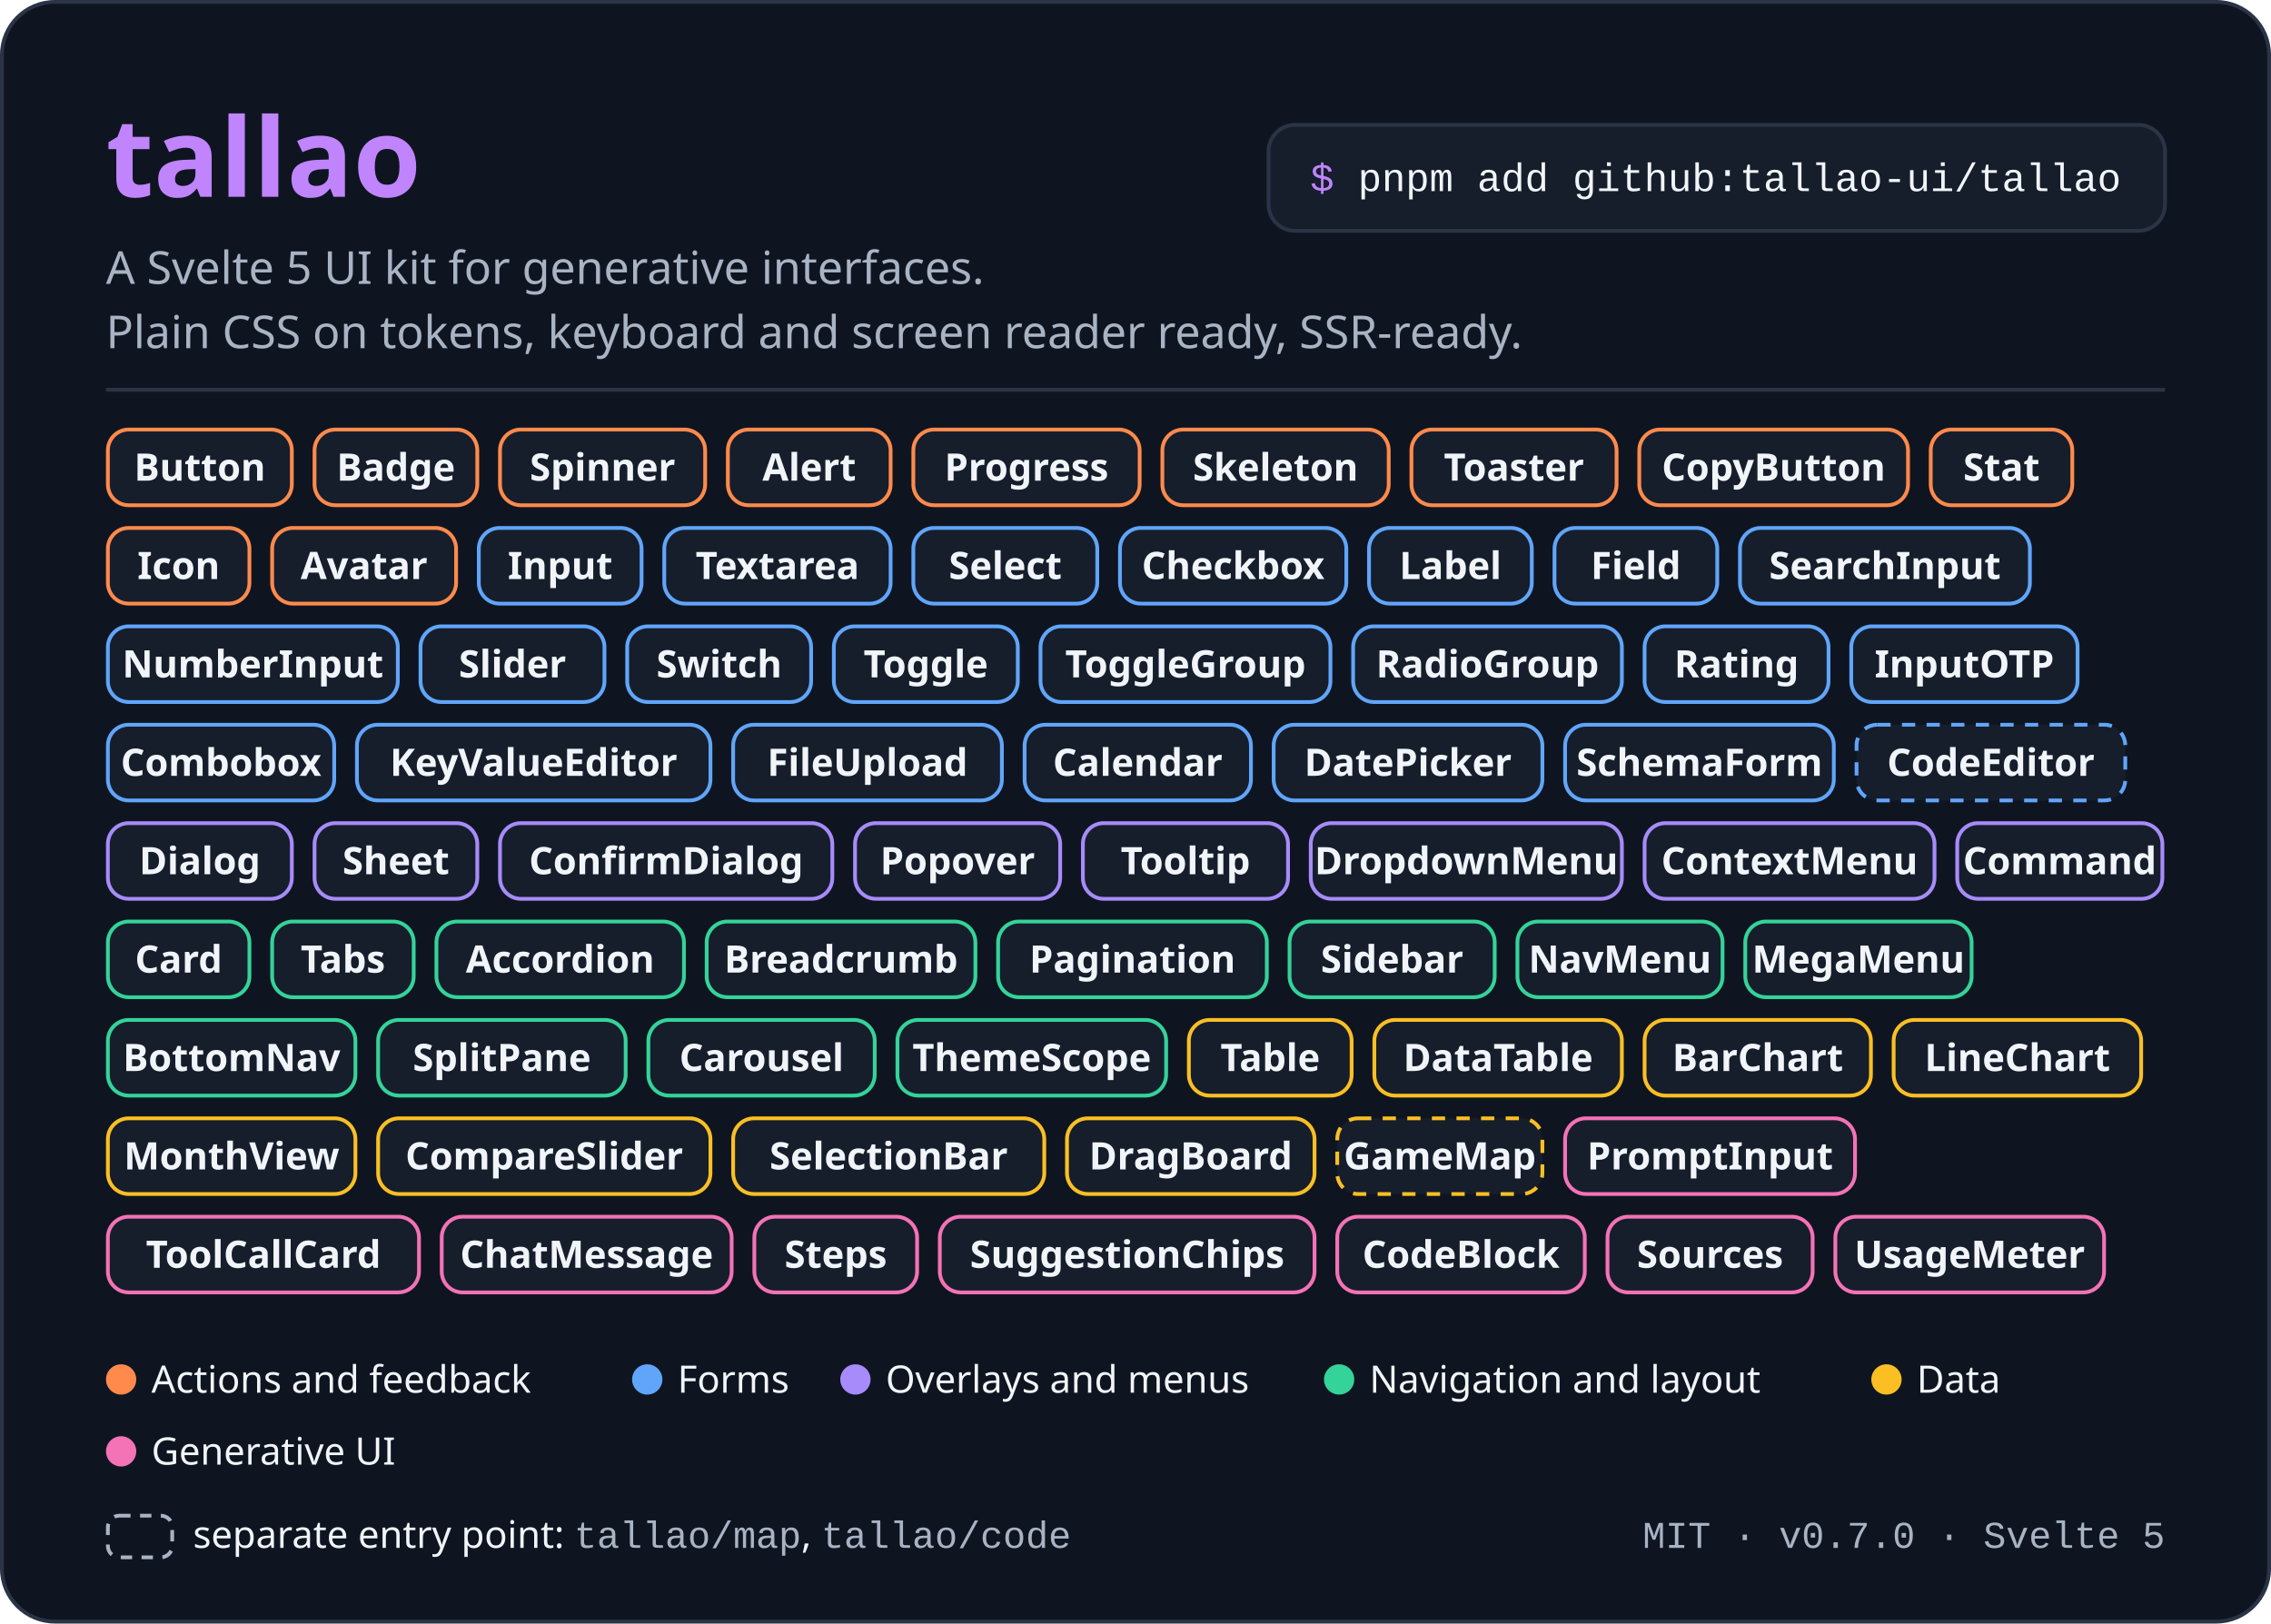
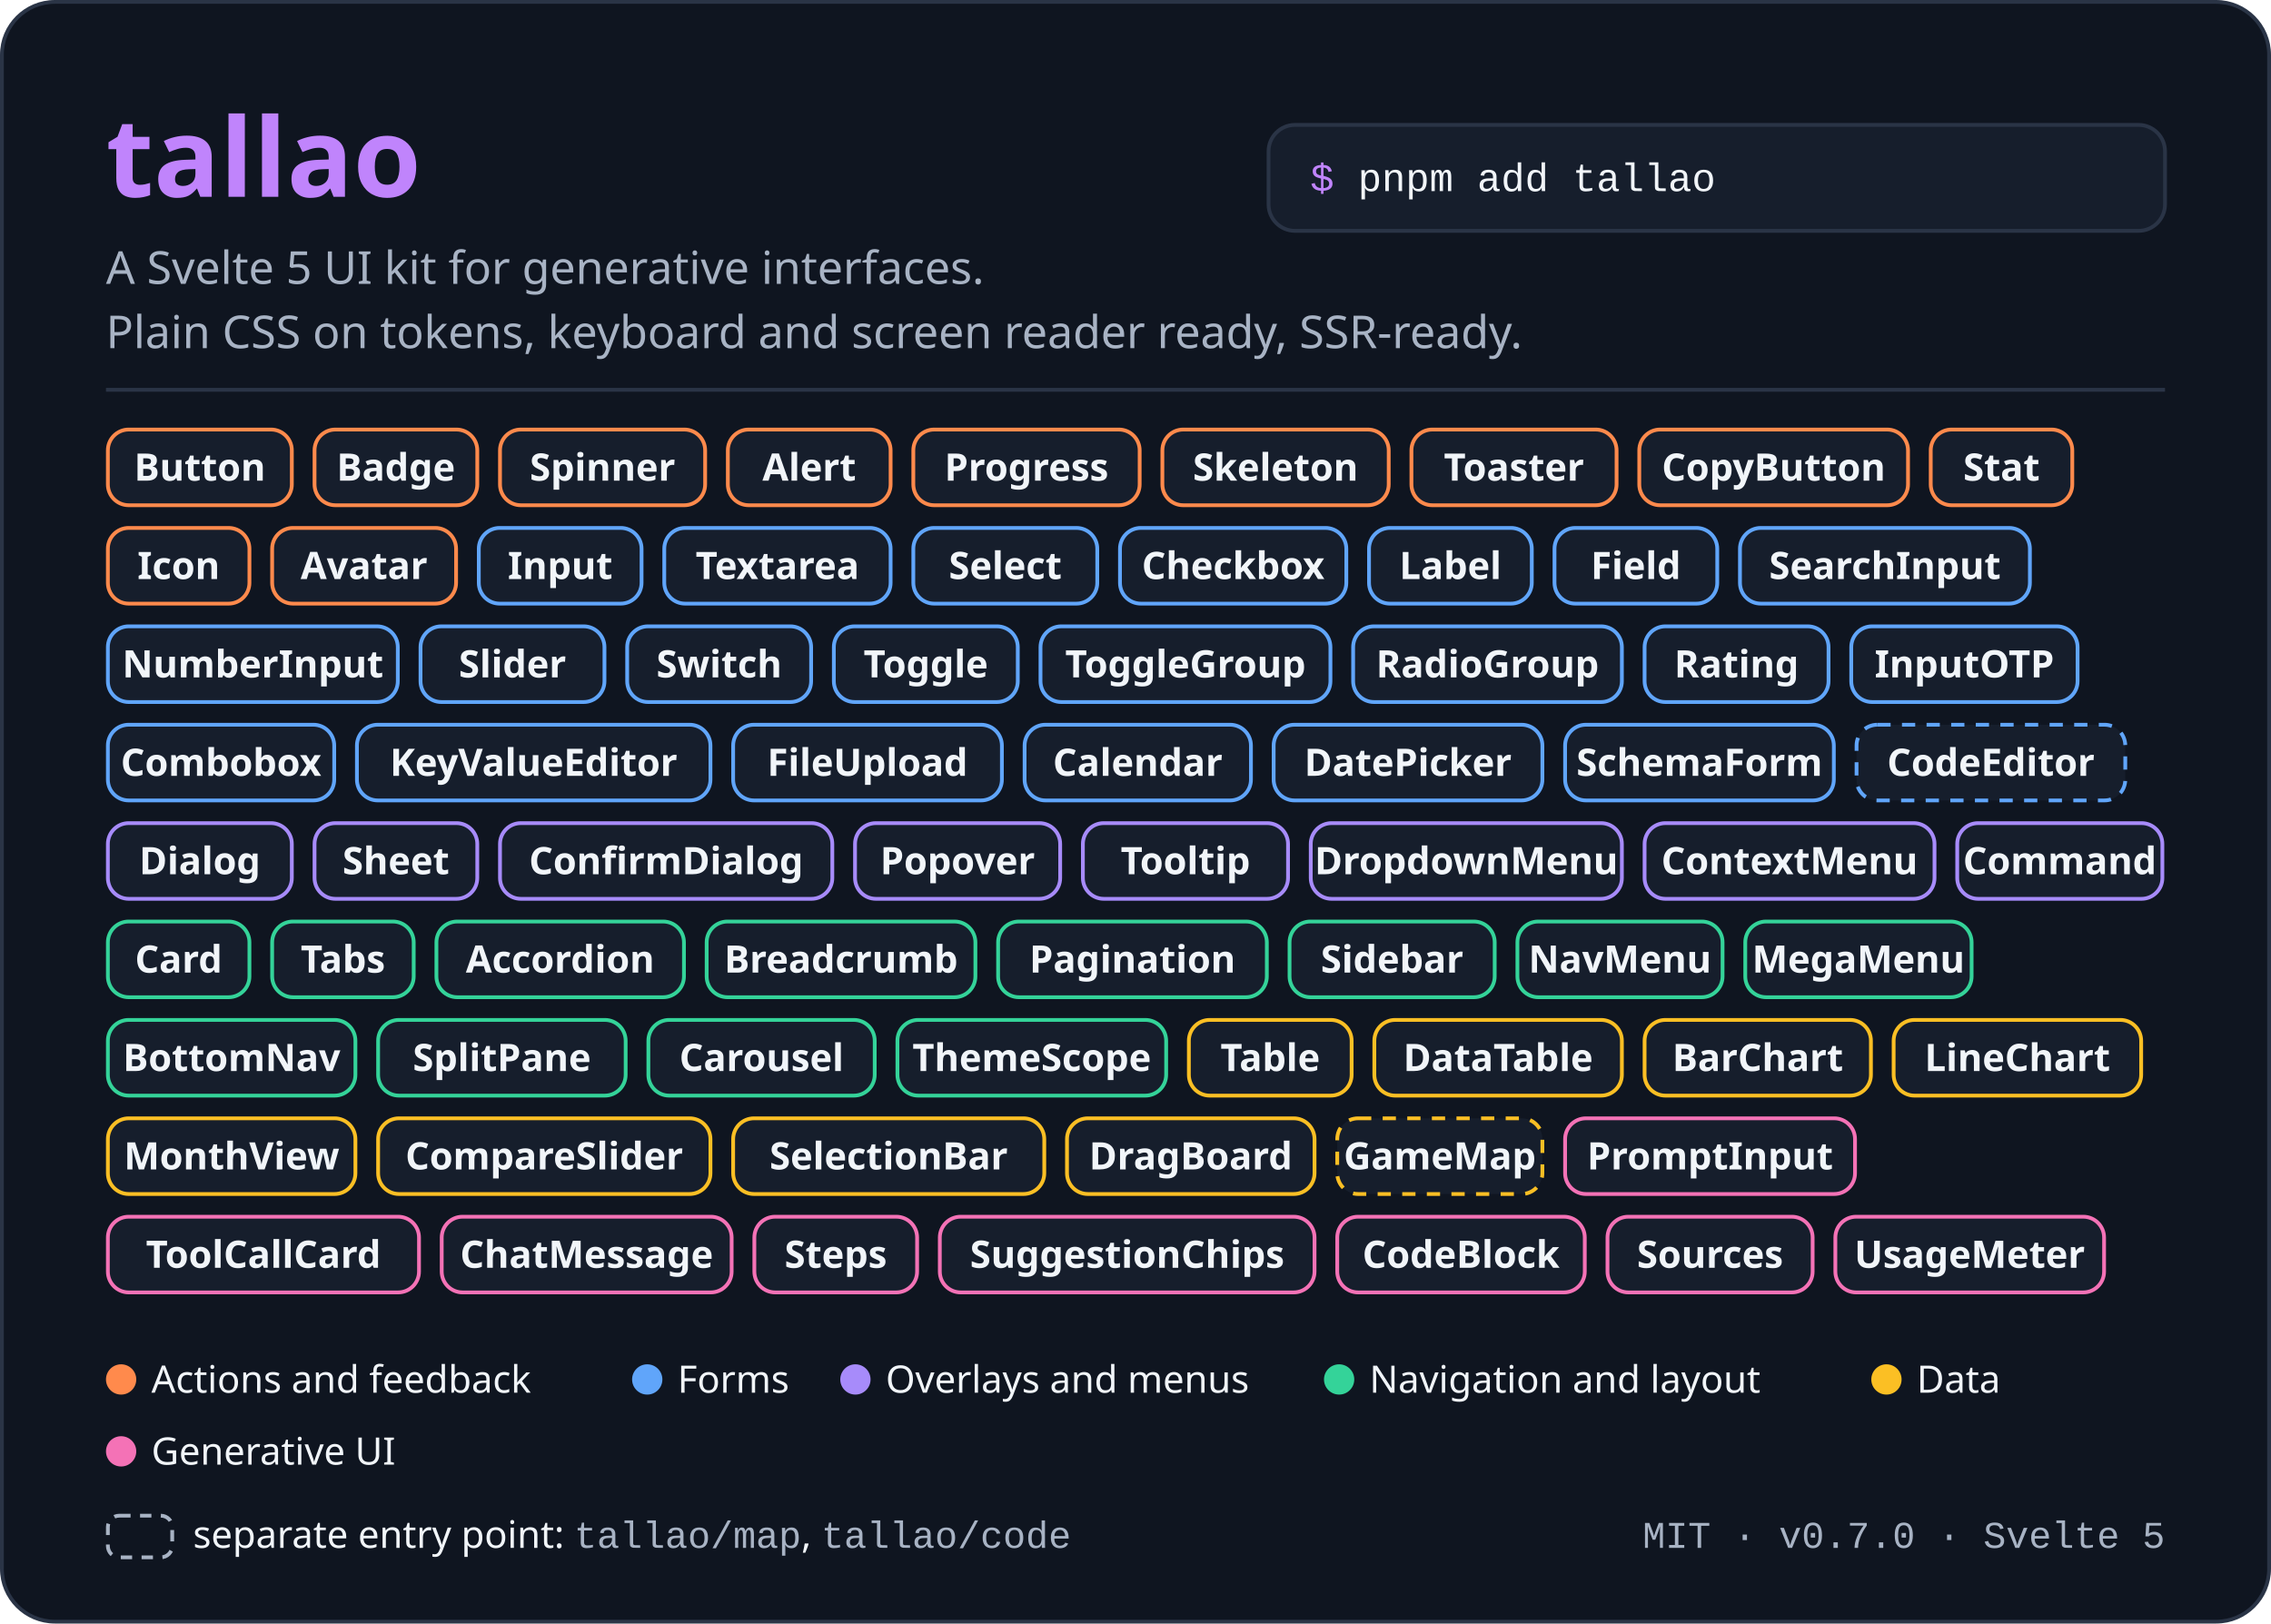
<svg xmlns="http://www.w3.org/2000/svg" viewBox="0 0 1200 858" width="1200" height="858" role="img" aria-labelledby="t d">
  <style>.s{font-family:-apple-system, BlinkMacSystemFont, 'Segoe UI', 'Noto Sans', Helvetica, Arial, sans-serif}.m{font-family:ui-monospace, SFMono-Regular, 'SF Mono', Menlo, Consolas, 'Liberation Mono', monospace}</style>
  <rect x="1" y="1" width="1198" height="856" rx="28" fill="#0f1520" stroke="#2a3446" stroke-width="2" />
  <text class="s" x="56" y="104" font-size="58" font-weight="800" fill="#c084fc">tallao</text>
  <text class="s" x="56" y="150" font-size="24" fill="#a8b3c4">A Svelte 5 UI kit for generative interfaces.</text>
  <text class="s" x="56" y="184" font-size="24" fill="#a8b3c4">Plain CSS on tokens, keyboard and screen reader ready, SSR-ready.</text>
  <rect x="670.3" y="66" width="473.7" height="56" rx="14" fill="#161e2c" stroke="#2a3446" stroke-width="2" />
  <text class="m" x="692.3" y="101" font-size="21" fill="#f1f5f9">
-     <tspan fill="#c084fc">$</tspan> pnpm add github:tallao-ui/tallao</text>
+     <tspan fill="#c084fc">$</tspan> pnpm add tallao</text>
  <line x1="56" y1="206" x2="1144" y2="206" stroke="#2a3446" stroke-width="2" />
  <rect x="57.0" y="227" width="97.2" height="40" rx="11" fill="#161e2c" stroke="#ff8a4c" stroke-width="2" />
  <text class="s" x="105.6" y="254" font-size="20" font-weight="600" text-anchor="middle" fill="#f1f5f9">Button</text>
  <rect x="166.2" y="227" width="86.0" height="40" rx="11" fill="#161e2c" stroke="#ff8a4c" stroke-width="2" />
  <text class="s" x="209.2" y="254" font-size="20" font-weight="600" text-anchor="middle" fill="#f1f5f9">Badge</text>
  <rect x="264.2" y="227" width="108.4" height="40" rx="11" fill="#161e2c" stroke="#ff8a4c" stroke-width="2" />
  <text class="s" x="318.4" y="254" font-size="20" font-weight="600" text-anchor="middle" fill="#f1f5f9">Spinner</text>
  <rect x="384.6" y="227" width="86.0" height="40" rx="11" fill="#161e2c" stroke="#ff8a4c" stroke-width="2" />
  <text class="s" x="427.6" y="254" font-size="20" font-weight="600" text-anchor="middle" fill="#f1f5f9">Alert</text>
  <rect x="482.6" y="227" width="119.6" height="40" rx="11" fill="#161e2c" stroke="#ff8a4c" stroke-width="2" />
  <text class="s" x="542.4" y="254" font-size="20" font-weight="600" text-anchor="middle" fill="#f1f5f9">Progress</text>
  <rect x="614.2" y="227" width="119.6" height="40" rx="11" fill="#161e2c" stroke="#ff8a4c" stroke-width="2" />
  <text class="s" x="674.0" y="254" font-size="20" font-weight="600" text-anchor="middle" fill="#f1f5f9">Skeleton</text>
  <rect x="745.8" y="227" width="108.4" height="40" rx="11" fill="#161e2c" stroke="#ff8a4c" stroke-width="2" />
  <text class="s" x="800.0" y="254" font-size="20" font-weight="600" text-anchor="middle" fill="#f1f5f9">Toaster</text>
  <rect x="866.2" y="227" width="142.0" height="40" rx="11" fill="#161e2c" stroke="#ff8a4c" stroke-width="2" />
  <text class="s" x="937.2" y="254" font-size="20" font-weight="600" text-anchor="middle" fill="#f1f5f9">CopyButton</text>
  <rect x="1020.2" y="227" width="74.8" height="40" rx="11" fill="#161e2c" stroke="#ff8a4c" stroke-width="2" />
  <text class="s" x="1057.6" y="254" font-size="20" font-weight="600" text-anchor="middle" fill="#f1f5f9">Stat</text>
  <rect x="57.0" y="279" width="74.8" height="40" rx="11" fill="#161e2c" stroke="#ff8a4c" stroke-width="2" />
  <text class="s" x="94.4" y="306" font-size="20" font-weight="600" text-anchor="middle" fill="#f1f5f9">Icon</text>
  <rect x="143.8" y="279" width="97.2" height="40" rx="11" fill="#161e2c" stroke="#ff8a4c" stroke-width="2" />
  <text class="s" x="192.4" y="306" font-size="20" font-weight="600" text-anchor="middle" fill="#f1f5f9">Avatar</text>
  <rect x="253.0" y="279" width="86.0" height="40" rx="11" fill="#161e2c" stroke="#60a5fa" stroke-width="2" />
  <text class="s" x="296.0" y="306" font-size="20" font-weight="600" text-anchor="middle" fill="#f1f5f9">Input</text>
  <rect x="351.0" y="279" width="119.6" height="40" rx="11" fill="#161e2c" stroke="#60a5fa" stroke-width="2" />
  <text class="s" x="410.8" y="306" font-size="20" font-weight="600" text-anchor="middle" fill="#f1f5f9">Textarea</text>
  <rect x="482.6" y="279" width="97.2" height="40" rx="11" fill="#161e2c" stroke="#60a5fa" stroke-width="2" />
  <text class="s" x="531.2" y="306" font-size="20" font-weight="600" text-anchor="middle" fill="#f1f5f9">Select</text>
  <rect x="591.8" y="279" width="119.6" height="40" rx="11" fill="#161e2c" stroke="#60a5fa" stroke-width="2" />
  <text class="s" x="651.6" y="306" font-size="20" font-weight="600" text-anchor="middle" fill="#f1f5f9">Checkbox</text>
  <rect x="723.4" y="279" width="86.0" height="40" rx="11" fill="#161e2c" stroke="#60a5fa" stroke-width="2" />
  <text class="s" x="766.4" y="306" font-size="20" font-weight="600" text-anchor="middle" fill="#f1f5f9">Label</text>
  <rect x="821.4" y="279" width="86.0" height="40" rx="11" fill="#161e2c" stroke="#60a5fa" stroke-width="2" />
  <text class="s" x="864.4" y="306" font-size="20" font-weight="600" text-anchor="middle" fill="#f1f5f9">Field</text>
  <rect x="919.4" y="279" width="153.2" height="40" rx="11" fill="#161e2c" stroke="#60a5fa" stroke-width="2" />
  <text class="s" x="996.0" y="306" font-size="20" font-weight="600" text-anchor="middle" fill="#f1f5f9">SearchInput</text>
  <rect x="57.0" y="331" width="153.2" height="40" rx="11" fill="#161e2c" stroke="#60a5fa" stroke-width="2" />
  <text class="s" x="133.6" y="358" font-size="20" font-weight="600" text-anchor="middle" fill="#f1f5f9">NumberInput</text>
  <rect x="222.2" y="331" width="97.2" height="40" rx="11" fill="#161e2c" stroke="#60a5fa" stroke-width="2" />
  <text class="s" x="270.8" y="358" font-size="20" font-weight="600" text-anchor="middle" fill="#f1f5f9">Slider</text>
  <rect x="331.4" y="331" width="97.2" height="40" rx="11" fill="#161e2c" stroke="#60a5fa" stroke-width="2" />
  <text class="s" x="380.0" y="358" font-size="20" font-weight="600" text-anchor="middle" fill="#f1f5f9">Switch</text>
  <rect x="440.6" y="331" width="97.2" height="40" rx="11" fill="#161e2c" stroke="#60a5fa" stroke-width="2" />
  <text class="s" x="489.2" y="358" font-size="20" font-weight="600" text-anchor="middle" fill="#f1f5f9">Toggle</text>
  <rect x="549.8" y="331" width="153.2" height="40" rx="11" fill="#161e2c" stroke="#60a5fa" stroke-width="2" />
  <text class="s" x="626.4" y="358" font-size="20" font-weight="600" text-anchor="middle" fill="#f1f5f9">ToggleGroup</text>
  <rect x="715.0" y="331" width="142.0" height="40" rx="11" fill="#161e2c" stroke="#60a5fa" stroke-width="2" />
  <text class="s" x="786.0" y="358" font-size="20" font-weight="600" text-anchor="middle" fill="#f1f5f9">RadioGroup</text>
  <rect x="869.0" y="331" width="97.2" height="40" rx="11" fill="#161e2c" stroke="#60a5fa" stroke-width="2" />
  <text class="s" x="917.6" y="358" font-size="20" font-weight="600" text-anchor="middle" fill="#f1f5f9">Rating</text>
  <rect x="978.2" y="331" width="119.6" height="40" rx="11" fill="#161e2c" stroke="#60a5fa" stroke-width="2" />
  <text class="s" x="1038.0" y="358" font-size="20" font-weight="600" text-anchor="middle" fill="#f1f5f9">InputOTP</text>
  <rect x="57.0" y="383" width="119.6" height="40" rx="11" fill="#161e2c" stroke="#60a5fa" stroke-width="2" />
  <text class="s" x="116.8" y="410" font-size="20" font-weight="600" text-anchor="middle" fill="#f1f5f9">Combobox</text>
  <rect x="188.6" y="383" width="186.8" height="40" rx="11" fill="#161e2c" stroke="#60a5fa" stroke-width="2" />
  <text class="s" x="282.0" y="410" font-size="20" font-weight="600" text-anchor="middle" fill="#f1f5f9">KeyValueEditor</text>
  <rect x="387.4" y="383" width="142.0" height="40" rx="11" fill="#161e2c" stroke="#60a5fa" stroke-width="2" />
  <text class="s" x="458.4" y="410" font-size="20" font-weight="600" text-anchor="middle" fill="#f1f5f9">FileUpload</text>
  <rect x="541.4" y="383" width="119.6" height="40" rx="11" fill="#161e2c" stroke="#60a5fa" stroke-width="2" />
  <text class="s" x="601.2" y="410" font-size="20" font-weight="600" text-anchor="middle" fill="#f1f5f9">Calendar</text>
  <rect x="673.0" y="383" width="142.0" height="40" rx="11" fill="#161e2c" stroke="#60a5fa" stroke-width="2" />
  <text class="s" x="744.0" y="410" font-size="20" font-weight="600" text-anchor="middle" fill="#f1f5f9">DatePicker</text>
  <rect x="827.0" y="383" width="142.0" height="40" rx="11" fill="#161e2c" stroke="#60a5fa" stroke-width="2" />
  <text class="s" x="898.0" y="410" font-size="20" font-weight="600" text-anchor="middle" fill="#f1f5f9">SchemaForm</text>
  <rect x="981.0" y="383" width="142.0" height="40" rx="11" fill="#161e2c" stroke="#60a5fa" stroke-width="2" stroke-dasharray="7 6" />
  <text class="s" x="1052.0" y="410" font-size="20" font-weight="600" text-anchor="middle" fill="#f1f5f9">CodeEditor</text>
  <rect x="57.0" y="435" width="97.2" height="40" rx="11" fill="#161e2c" stroke="#a78bfa" stroke-width="2" />
  <text class="s" x="105.6" y="462" font-size="20" font-weight="600" text-anchor="middle" fill="#f1f5f9">Dialog</text>
  <rect x="166.2" y="435" width="86.0" height="40" rx="11" fill="#161e2c" stroke="#a78bfa" stroke-width="2" />
  <text class="s" x="209.2" y="462" font-size="20" font-weight="600" text-anchor="middle" fill="#f1f5f9">Sheet</text>
  <rect x="264.2" y="435" width="175.6" height="40" rx="11" fill="#161e2c" stroke="#a78bfa" stroke-width="2" />
  <text class="s" x="352.0" y="462" font-size="20" font-weight="600" text-anchor="middle" fill="#f1f5f9">ConfirmDialog</text>
  <rect x="451.8" y="435" width="108.4" height="40" rx="11" fill="#161e2c" stroke="#a78bfa" stroke-width="2" />
  <text class="s" x="506.0" y="462" font-size="20" font-weight="600" text-anchor="middle" fill="#f1f5f9">Popover</text>
  <rect x="572.2" y="435" width="108.4" height="40" rx="11" fill="#161e2c" stroke="#a78bfa" stroke-width="2" />
  <text class="s" x="626.4" y="462" font-size="20" font-weight="600" text-anchor="middle" fill="#f1f5f9">Tooltip</text>
  <rect x="692.6" y="435" width="164.4" height="40" rx="11" fill="#161e2c" stroke="#a78bfa" stroke-width="2" />
  <text class="s" x="774.8" y="462" font-size="20" font-weight="600" text-anchor="middle" fill="#f1f5f9">DropdownMenu</text>
  <rect x="869.0" y="435" width="153.2" height="40" rx="11" fill="#161e2c" stroke="#a78bfa" stroke-width="2" />
  <text class="s" x="945.6" y="462" font-size="20" font-weight="600" text-anchor="middle" fill="#f1f5f9">ContextMenu</text>
  <rect x="1034.2" y="435" width="108.4" height="40" rx="11" fill="#161e2c" stroke="#a78bfa" stroke-width="2" />
  <text class="s" x="1088.4" y="462" font-size="20" font-weight="600" text-anchor="middle" fill="#f1f5f9">Command</text>
  <rect x="57.0" y="487" width="74.8" height="40" rx="11" fill="#161e2c" stroke="#34d399" stroke-width="2" />
  <text class="s" x="94.4" y="514" font-size="20" font-weight="600" text-anchor="middle" fill="#f1f5f9">Card</text>
  <rect x="143.8" y="487" width="74.8" height="40" rx="11" fill="#161e2c" stroke="#34d399" stroke-width="2" />
  <text class="s" x="181.2" y="514" font-size="20" font-weight="600" text-anchor="middle" fill="#f1f5f9">Tabs</text>
  <rect x="230.6" y="487" width="130.8" height="40" rx="11" fill="#161e2c" stroke="#34d399" stroke-width="2" />
  <text class="s" x="296.0" y="514" font-size="20" font-weight="600" text-anchor="middle" fill="#f1f5f9">Accordion</text>
  <rect x="373.4" y="487" width="142.0" height="40" rx="11" fill="#161e2c" stroke="#34d399" stroke-width="2" />
  <text class="s" x="444.4" y="514" font-size="20" font-weight="600" text-anchor="middle" fill="#f1f5f9">Breadcrumb</text>
  <rect x="527.4" y="487" width="142.0" height="40" rx="11" fill="#161e2c" stroke="#34d399" stroke-width="2" />
  <text class="s" x="598.4" y="514" font-size="20" font-weight="600" text-anchor="middle" fill="#f1f5f9">Pagination</text>
  <rect x="681.4" y="487" width="108.4" height="40" rx="11" fill="#161e2c" stroke="#34d399" stroke-width="2" />
  <text class="s" x="735.6" y="514" font-size="20" font-weight="600" text-anchor="middle" fill="#f1f5f9">Sidebar</text>
  <rect x="801.8" y="487" width="108.4" height="40" rx="11" fill="#161e2c" stroke="#34d399" stroke-width="2" />
  <text class="s" x="856.0" y="514" font-size="20" font-weight="600" text-anchor="middle" fill="#f1f5f9">NavMenu</text>
  <rect x="922.2" y="487" width="119.6" height="40" rx="11" fill="#161e2c" stroke="#34d399" stroke-width="2" />
  <text class="s" x="982.0" y="514" font-size="20" font-weight="600" text-anchor="middle" fill="#f1f5f9">MegaMenu</text>
  <rect x="57.0" y="539" width="130.8" height="40" rx="11" fill="#161e2c" stroke="#34d399" stroke-width="2" />
  <text class="s" x="122.4" y="566" font-size="20" font-weight="600" text-anchor="middle" fill="#f1f5f9">BottomNav</text>
  <rect x="199.8" y="539" width="130.8" height="40" rx="11" fill="#161e2c" stroke="#34d399" stroke-width="2" />
  <text class="s" x="265.2" y="566" font-size="20" font-weight="600" text-anchor="middle" fill="#f1f5f9">SplitPane</text>
  <rect x="342.6" y="539" width="119.6" height="40" rx="11" fill="#161e2c" stroke="#34d399" stroke-width="2" />
  <text class="s" x="402.4" y="566" font-size="20" font-weight="600" text-anchor="middle" fill="#f1f5f9">Carousel</text>
  <rect x="474.2" y="539" width="142.0" height="40" rx="11" fill="#161e2c" stroke="#34d399" stroke-width="2" />
  <text class="s" x="545.2" y="566" font-size="20" font-weight="600" text-anchor="middle" fill="#f1f5f9">ThemeScope</text>
  <rect x="628.2" y="539" width="86.0" height="40" rx="11" fill="#161e2c" stroke="#fbbf24" stroke-width="2" />
  <text class="s" x="671.2" y="566" font-size="20" font-weight="600" text-anchor="middle" fill="#f1f5f9">Table</text>
  <rect x="726.2" y="539" width="130.8" height="40" rx="11" fill="#161e2c" stroke="#fbbf24" stroke-width="2" />
  <text class="s" x="791.6" y="566" font-size="20" font-weight="600" text-anchor="middle" fill="#f1f5f9">DataTable</text>
  <rect x="869.0" y="539" width="119.6" height="40" rx="11" fill="#161e2c" stroke="#fbbf24" stroke-width="2" />
  <text class="s" x="928.8" y="566" font-size="20" font-weight="600" text-anchor="middle" fill="#f1f5f9">BarChart</text>
  <rect x="1000.6" y="539" width="130.8" height="40" rx="11" fill="#161e2c" stroke="#fbbf24" stroke-width="2" />
  <text class="s" x="1066.0" y="566" font-size="20" font-weight="600" text-anchor="middle" fill="#f1f5f9">LineChart</text>
  <rect x="57.0" y="591" width="130.8" height="40" rx="11" fill="#161e2c" stroke="#fbbf24" stroke-width="2" />
  <text class="s" x="122.4" y="618" font-size="20" font-weight="600" text-anchor="middle" fill="#f1f5f9">MonthView</text>
  <rect x="199.8" y="591" width="175.6" height="40" rx="11" fill="#161e2c" stroke="#fbbf24" stroke-width="2" />
  <text class="s" x="287.6" y="618" font-size="20" font-weight="600" text-anchor="middle" fill="#f1f5f9">CompareSlider</text>
  <rect x="387.4" y="591" width="164.4" height="40" rx="11" fill="#161e2c" stroke="#fbbf24" stroke-width="2" />
  <text class="s" x="469.6" y="618" font-size="20" font-weight="600" text-anchor="middle" fill="#f1f5f9">SelectionBar</text>
  <rect x="563.8" y="591" width="130.8" height="40" rx="11" fill="#161e2c" stroke="#fbbf24" stroke-width="2" />
  <text class="s" x="629.2" y="618" font-size="20" font-weight="600" text-anchor="middle" fill="#f1f5f9">DragBoard</text>
  <rect x="706.6" y="591" width="108.4" height="40" rx="11" fill="#161e2c" stroke="#fbbf24" stroke-width="2" stroke-dasharray="7 6" />
  <text class="s" x="760.8" y="618" font-size="20" font-weight="600" text-anchor="middle" fill="#f1f5f9">GameMap</text>
  <rect x="827.0" y="591" width="153.2" height="40" rx="11" fill="#161e2c" stroke="#f472b6" stroke-width="2" />
  <text class="s" x="903.6" y="618" font-size="20" font-weight="600" text-anchor="middle" fill="#f1f5f9">PromptInput</text>
  <rect x="57.0" y="643" width="164.4" height="40" rx="11" fill="#161e2c" stroke="#f472b6" stroke-width="2" />
  <text class="s" x="139.2" y="670" font-size="20" font-weight="600" text-anchor="middle" fill="#f1f5f9">ToolCallCard</text>
  <rect x="233.4" y="643" width="153.2" height="40" rx="11" fill="#161e2c" stroke="#f472b6" stroke-width="2" />
  <text class="s" x="310.0" y="670" font-size="20" font-weight="600" text-anchor="middle" fill="#f1f5f9">ChatMessage</text>
  <rect x="398.6" y="643" width="86.0" height="40" rx="11" fill="#161e2c" stroke="#f472b6" stroke-width="2" />
  <text class="s" x="441.6" y="670" font-size="20" font-weight="600" text-anchor="middle" fill="#f1f5f9">Steps</text>
  <rect x="496.6" y="643" width="198.0" height="40" rx="11" fill="#161e2c" stroke="#f472b6" stroke-width="2" />
  <text class="s" x="595.6" y="670" font-size="20" font-weight="600" text-anchor="middle" fill="#f1f5f9">SuggestionChips</text>
  <rect x="706.6" y="643" width="130.8" height="40" rx="11" fill="#161e2c" stroke="#f472b6" stroke-width="2" />
  <text class="s" x="772.0" y="670" font-size="20" font-weight="600" text-anchor="middle" fill="#f1f5f9">CodeBlock</text>
  <rect x="849.4" y="643" width="108.4" height="40" rx="11" fill="#161e2c" stroke="#f472b6" stroke-width="2" />
  <text class="s" x="903.6" y="670" font-size="20" font-weight="600" text-anchor="middle" fill="#f1f5f9">Sources</text>
  <rect x="969.8" y="643" width="142.0" height="40" rx="11" fill="#161e2c" stroke="#f472b6" stroke-width="2" />
  <text class="s" x="1040.8" y="670" font-size="20" font-weight="600" text-anchor="middle" fill="#f1f5f9">UsageMeter</text>
  <circle cx="64" cy="729" r="8" fill="#ff8a4c" />
  <text class="s" x="80" y="736" font-size="20" fill="#f1f5f9">Actions and feedback</text>
  <circle cx="342.0" cy="729" r="8" fill="#60a5fa" />
  <text class="s" x="358.0" y="736" font-size="20" fill="#f1f5f9">Forms</text>
  <circle cx="452.0" cy="729" r="8" fill="#a78bfa" />
  <text class="s" x="468.0" y="736" font-size="20" fill="#f1f5f9">Overlays and menus</text>
  <circle cx="707.6" cy="729" r="8" fill="#34d399" />
  <text class="s" x="723.6" y="736" font-size="20" fill="#f1f5f9">Navigation and layout</text>
  <circle cx="996.8" cy="729" r="8" fill="#fbbf24" />
  <text class="s" x="1012.8" y="736" font-size="20" fill="#f1f5f9">Data</text>
  <circle cx="64" cy="767" r="8" fill="#f472b6" />
  <text class="s" x="80" y="774" font-size="20" fill="#f1f5f9">Generative UI</text>
  <rect x="57" y="801" width="34" height="22" rx="6" fill="none" stroke="#a8b3c4" stroke-width="2" stroke-dasharray="6 5" />
  <text class="s" x="102" y="818" font-size="20" fill="#f1f5f9">separate entry point: <tspan class="m" fill="#a8b3c4">tallao/map</tspan>, <tspan class="m" fill="#a8b3c4">tallao/code</tspan>
  </text>
  <text class="m" x="1144" y="818" font-size="20" text-anchor="end" fill="#a8b3c4">MIT · v0.7.0 · Svelte 5</text>
</svg>
